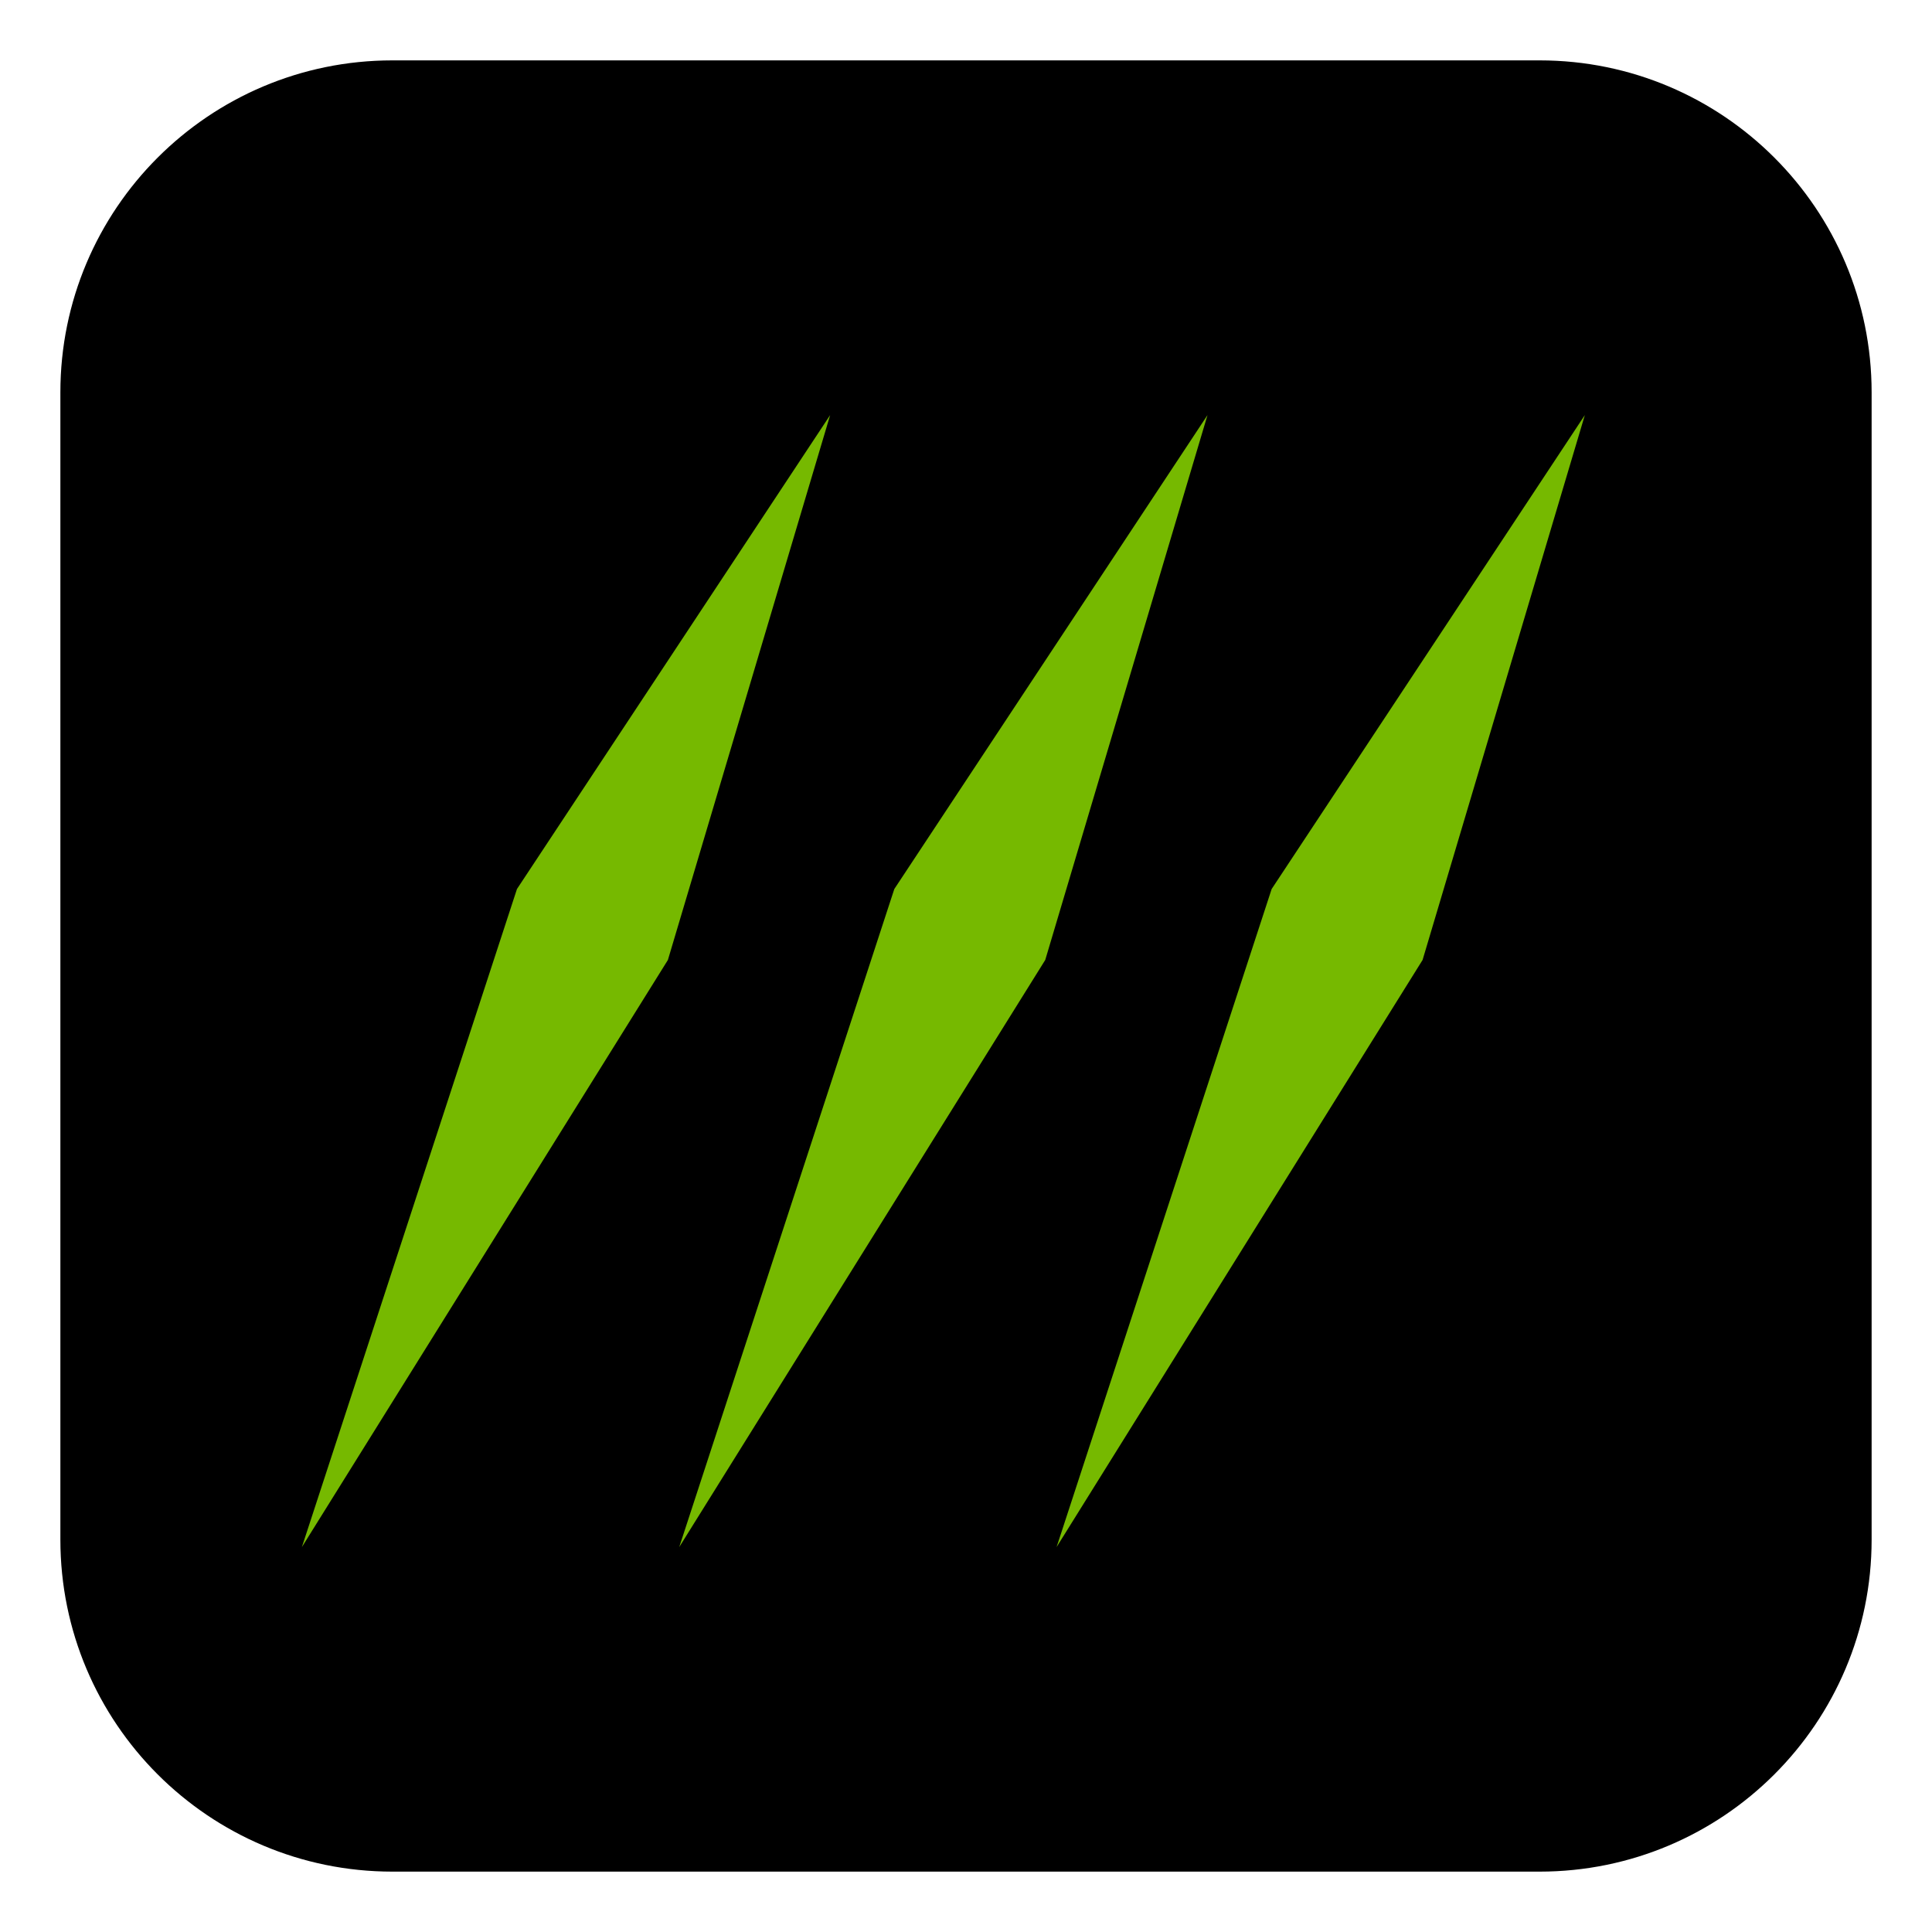
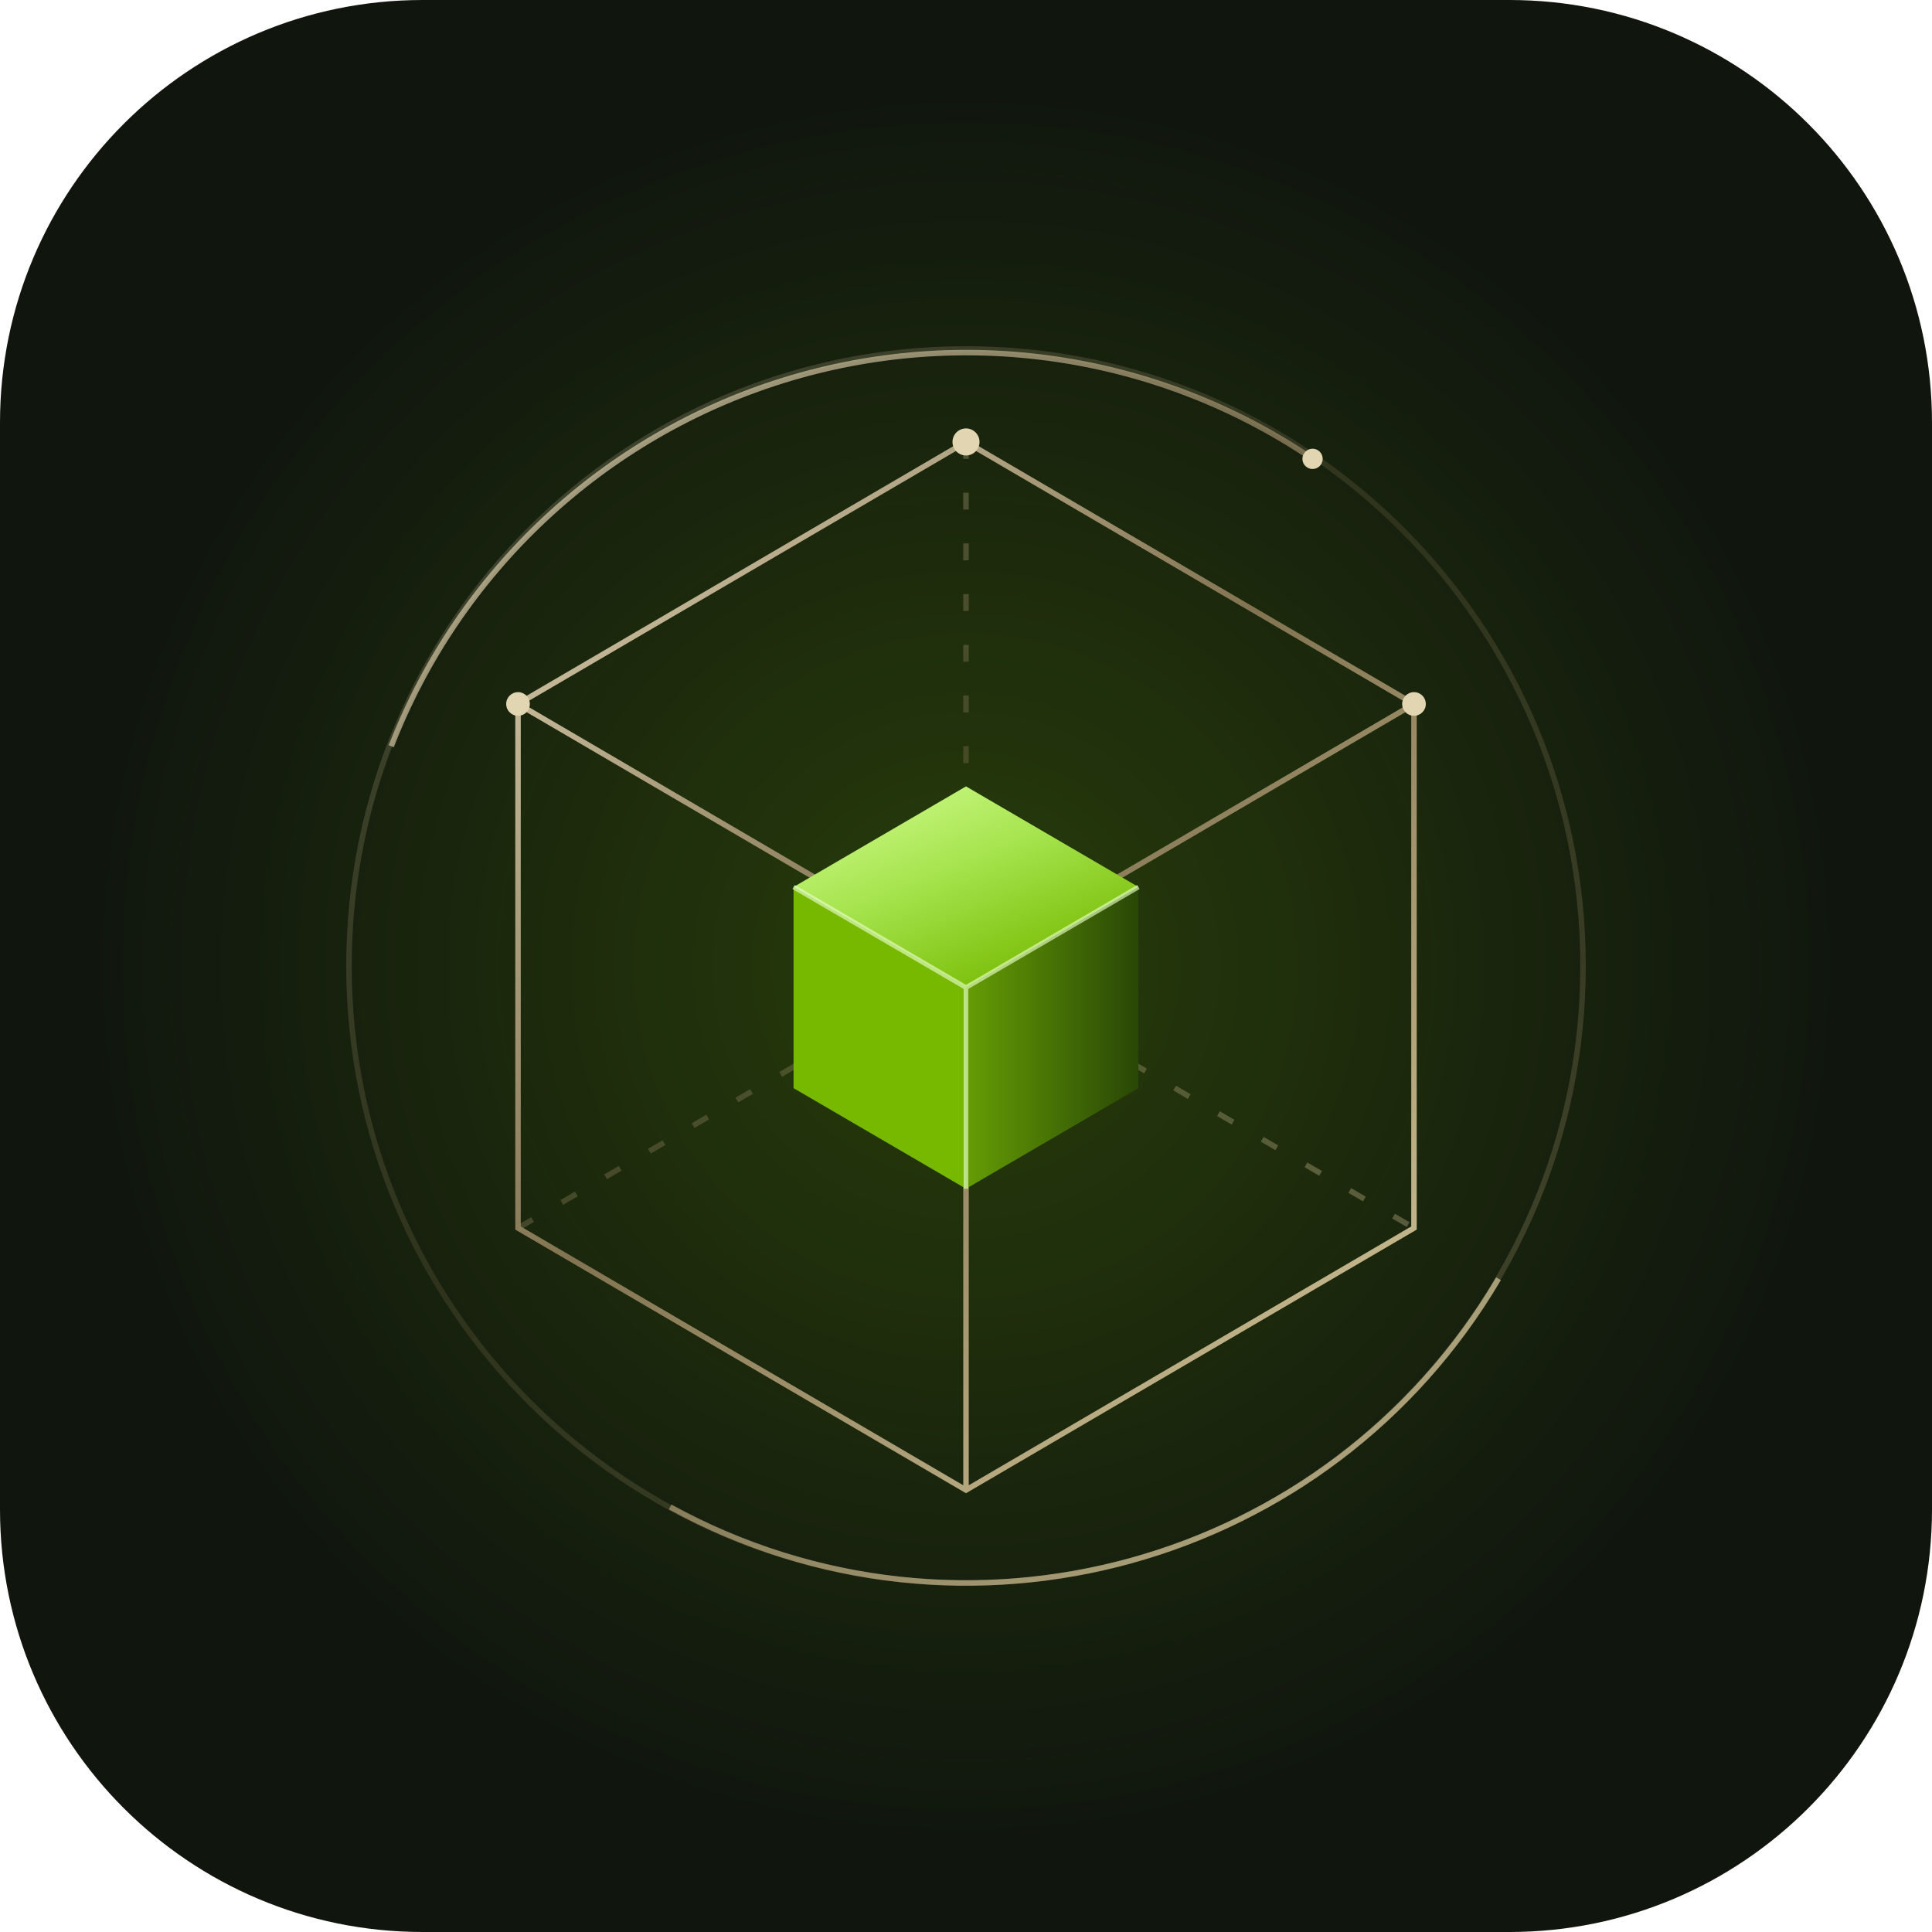
- <svg xmlns="http://www.w3.org/2000/svg" width="256" height="256" viewBox="0 0 256 256">
-   <rect x="8" y="8" width="240" height="240" rx="44" fill="#000000" />
-   <g fill="#76b900">
-     <polygon points="40.0,205.0 88.5,127.2 110.0,55.0 68.5,117.8" />
-     <polygon points="90.0,205.0 138.5,127.2 160.0,55.0 118.5,117.8" />
-     <polygon points="140.0,205.0 188.5,127.2 210.0,55.0 168.5,117.8" />
-   </g>
+ <svg xmlns="http://www.w3.org/2000/svg" width="256" height="256" viewBox="0 0 256 256" role="img">
+   <defs>
+     <linearGradient id="i8bg" x2="1" y2="1">
+       <stop stop-color="#111611" />
+       <stop offset="1" stop-color="#080c09" />
+     </linearGradient>
+     <radialGradient id="i8halo">
+       <stop stop-color="#76b900" stop-opacity=".24" />
+       <stop offset="1" stop-color="#76b900" stop-opacity="0" />
+     </radialGradient>
+     <linearGradient id="i8gold" x2=".8" y2="1">
+       <stop stop-color="#e0d5b6" />
+       <stop offset=".5" stop-color="#827351" />
+       <stop offset="1" stop-color="#cabc91" />
+     </linearGradient>
+     <linearGradient id="i8top" x2=".7" y2="1">
+       <stop stop-color="#d4ff95" />
+       <stop offset=".5" stop-color="#a5e34c" />
+       <stop offset="1" stop-color="#76b900" />
+     </linearGradient>
+     <linearGradient id="i8side">
+       <stop stop-color="#659d05" />
+       <stop offset="1" stop-color="#294706" />
+     </linearGradient>
+     <linearGradient id="i8frame" x2="1" y2="1">
+       <stop stop-color="#303b27" />
+       <stop offset="1" stop-color="#101810" />
+     </linearGradient>
+   </defs>
+   <svg width="256" height="256" viewBox="0 0 32 32">
+     <rect width="32" height="32" rx="7" fill="#10160e" />
+     <g transform="translate(16 16) scale(.14)">
+       <circle r="105" fill="url(#i8halo)" />
+       <g fill="none" stroke="url(#i8gold)" stroke-width=".65">
+         <circle r="73" opacity=".22" />
+         <path d="M-68-26A73 73 0 0 1 41-60M63 37A73 73 0 0 1-35 64" opacity=".8" />
+         <path d="M0-62 53-31V31L0 62-53 31V-31Z M-53-31 0 0 53-31M0 0V62" />
+         <path d="M0-62V0M-53 31 0 0 53 31" stroke-dasharray="2 4" opacity=".35" />
+       </g>
+       <g transform="scale(0.85)" stroke-linejoin="round">
+         <path d="M0-25 24-11 0 3-24-11Z" fill="url(#i8top)" />
+         <path d="M-24-11 0 3V31L-24 17Z" fill="#76b900" />
+         <path d="M0 3 24-11V17L0 31Z" fill="url(#i8side)" />
+         <path d="M-24-11 0 3 24-11M0 3V31" fill="none" stroke="#e7ffc6" stroke-opacity=".65" stroke-width=".65" />
+       </g>
+       <g fill="#e2d5b1">
+         <circle cy="-62" r="1.6" />
+         <circle cx="-53" cy="-31" r="1.4" />
+         <circle cx="53" cy="-31" r="1.4" />
+         <circle cx="41" cy="-60" r="1.2" />
+       </g>
+     </g>
+   </svg>
</svg>
